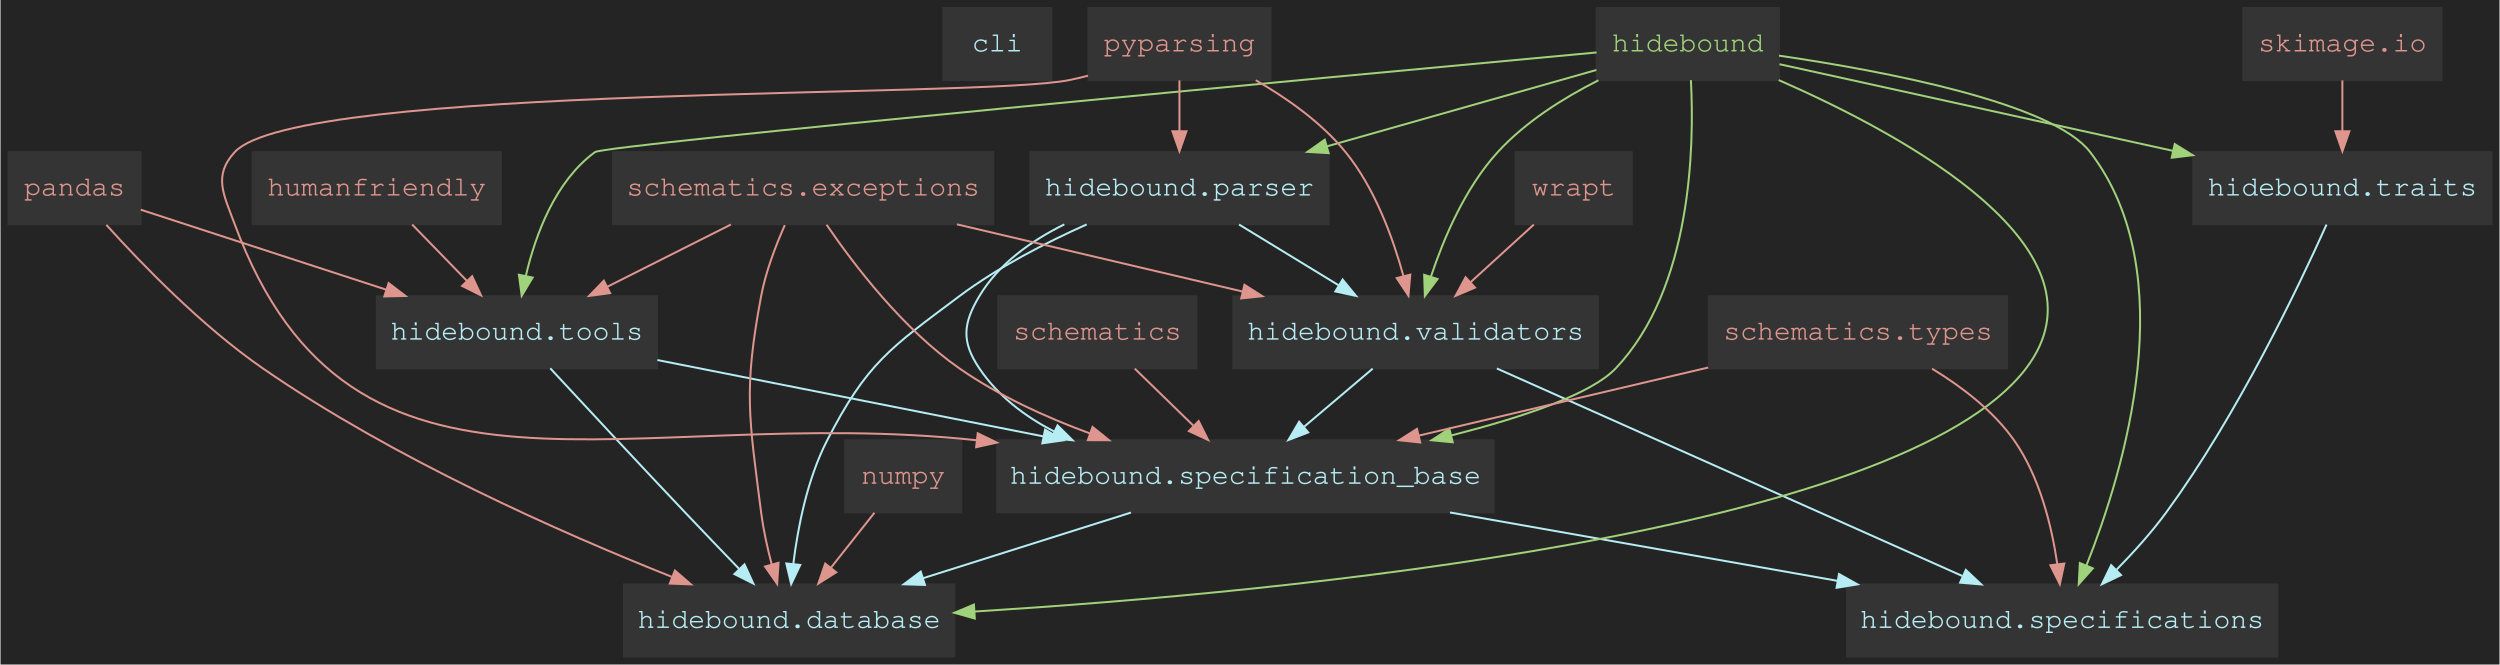
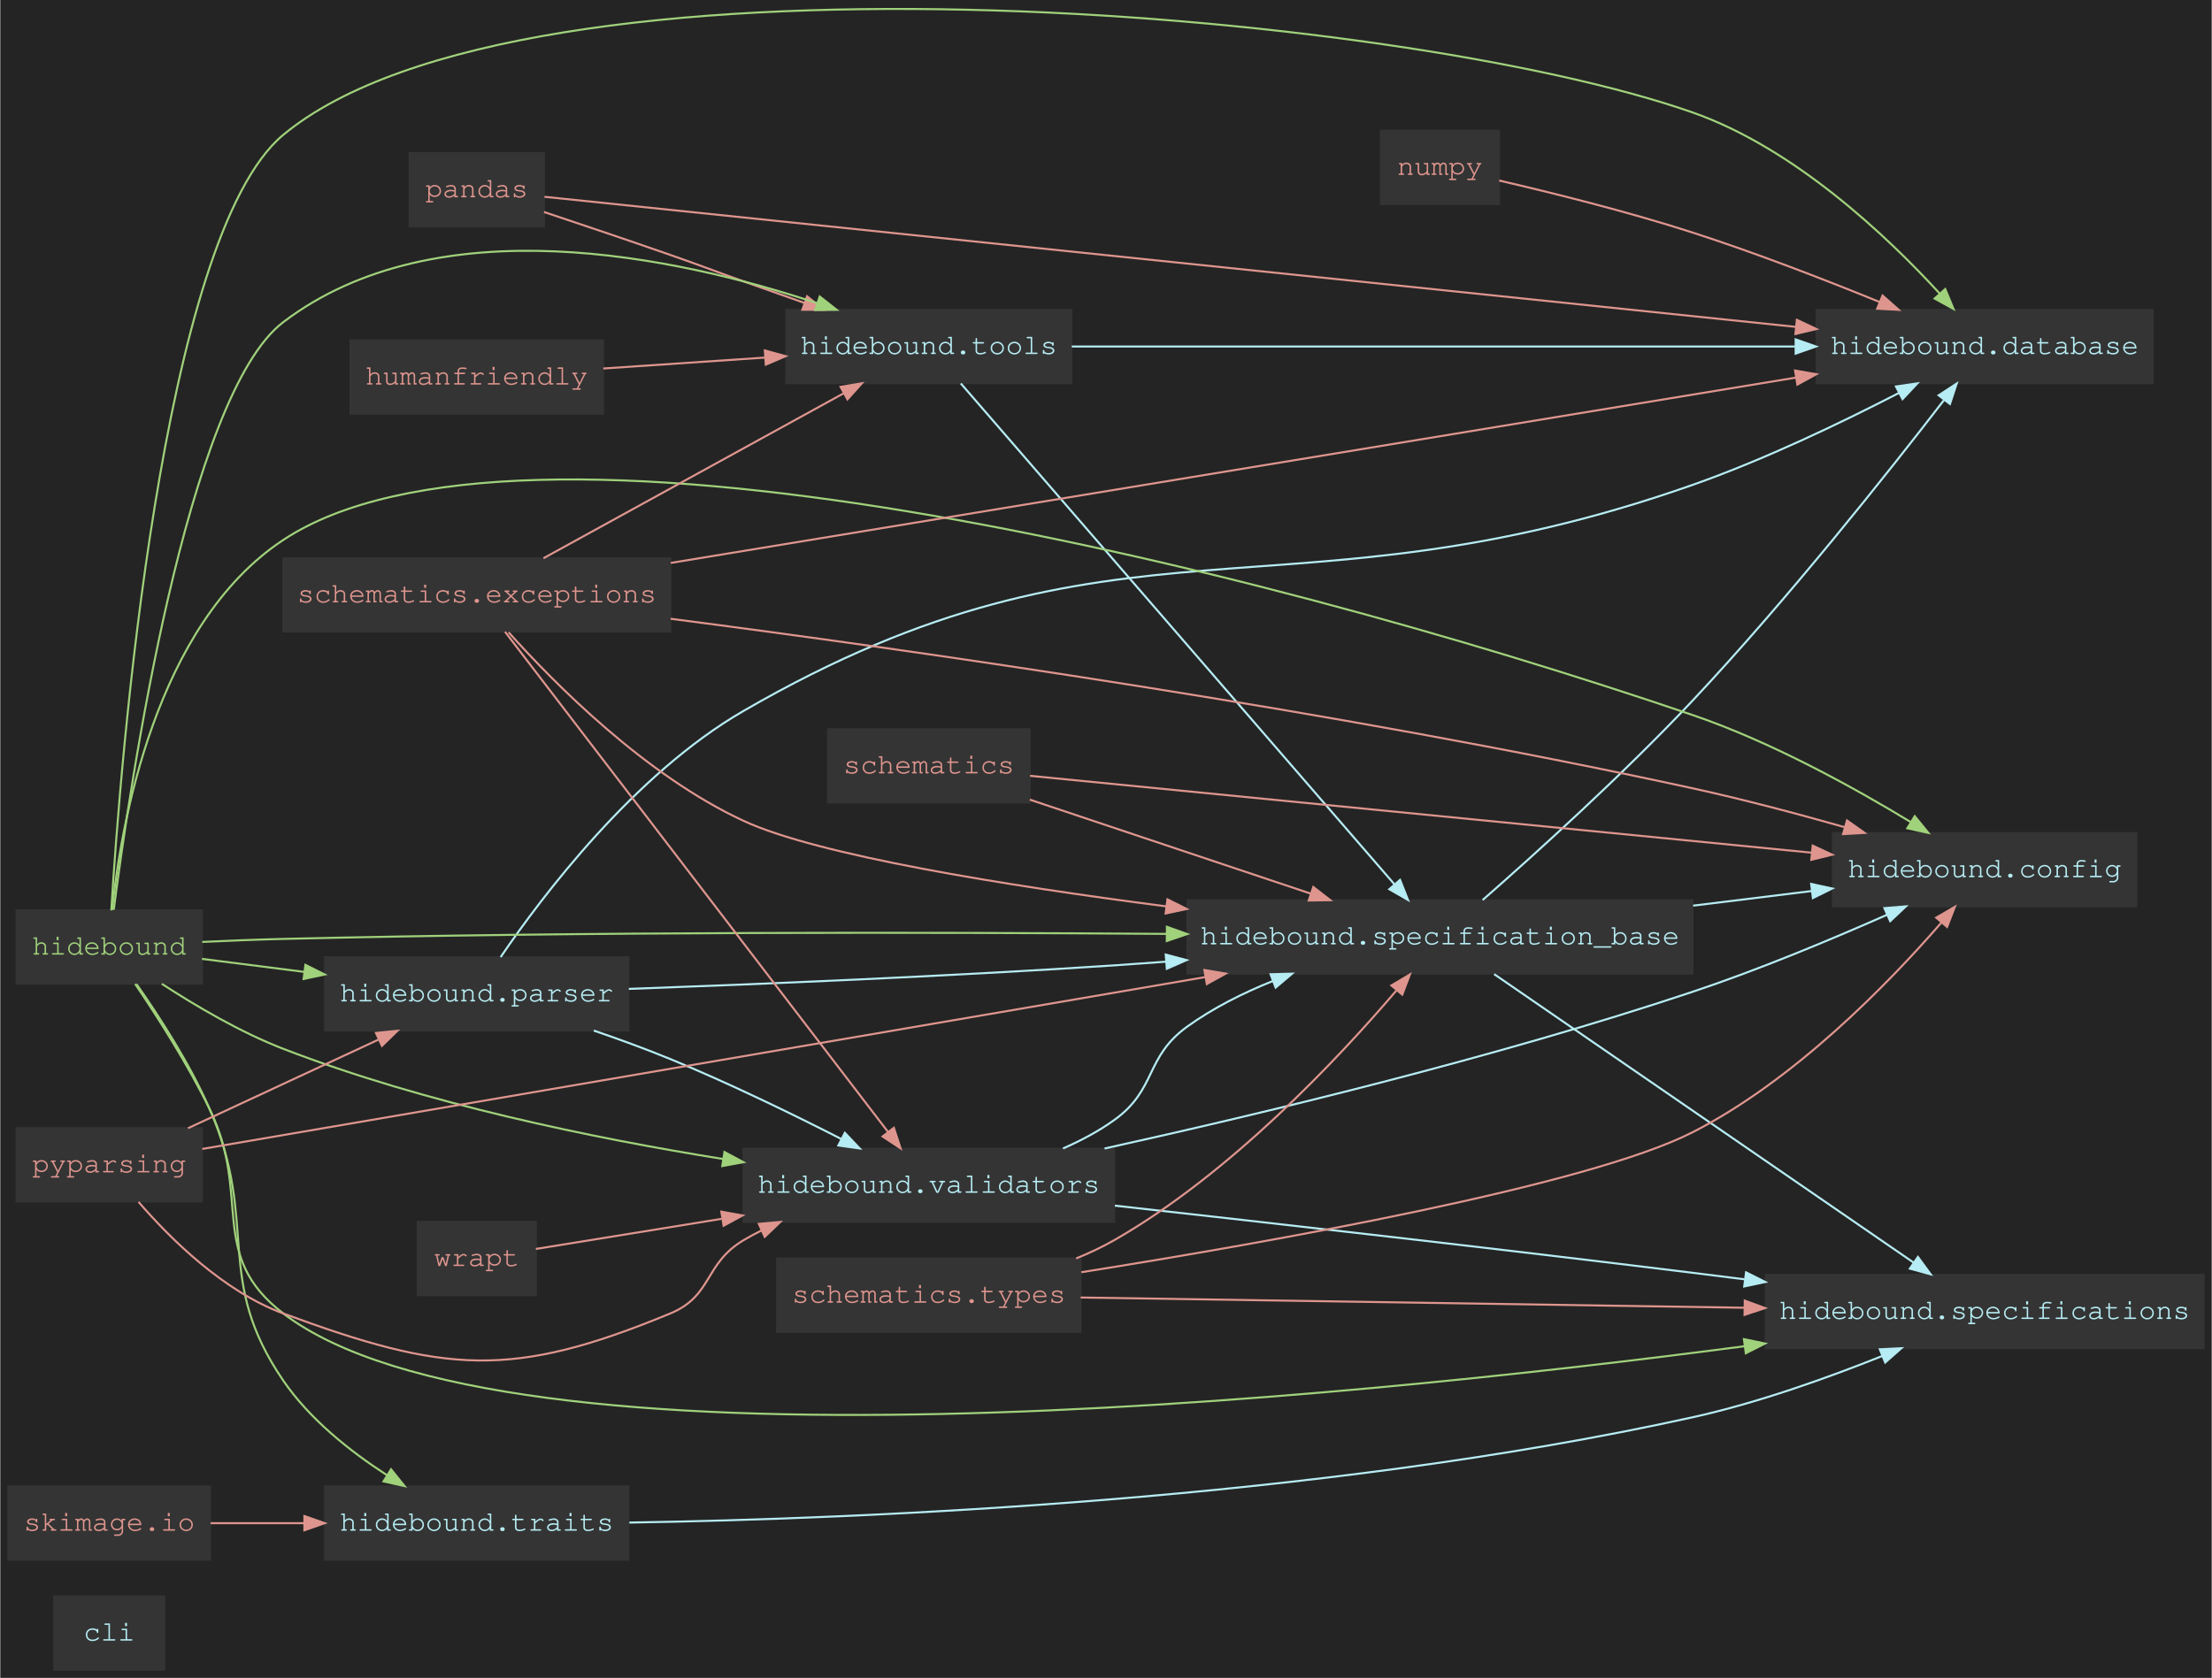
- <svg xmlns="http://www.w3.org/2000/svg" width="1249pt" height="332pt" viewBox="0.00 0.00 1248.50 332.00">
-   <g id="graph0" class="graph" transform="scale(1 1) rotate(0) translate(4 328)">
-     <polygon fill="#242424" stroke="transparent" points="-4,4 -4,-328 1244.5,-328 1244.5,4 -4,4" />
+ <svg xmlns="http://www.w3.org/2000/svg" width="1086pt" height="824pt" viewBox="0.00 0.00 1086.00 824.21">
+   <g id="graph0" class="graph" transform="scale(1 1) rotate(0) translate(4 820.2119)">
+     <polygon fill="#242424" stroke="transparent" points="-4,4 -4,-820.212 1082,-820.212 1082,4 -4,4" />
    <g id="node1" class="node">
-       <polygon fill="#343434" stroke="#343434" points="521,-324 467,-324 467,-288 521,-288 521,-324" />
-       <text text-anchor="middle" x="494" y="-302.3" font-family="Courier,monospace" font-size="14.00" fill="#b6ecf3">cli</text>
+       <polygon fill="#343434" stroke="#343434" points="76.5,-36 22.5,-36 22.5,0 76.5,0 76.5,-36" />
+       <text text-anchor="middle" x="49.5" y="-14.3" font-family="Courier,monospace" font-size="14.00" fill="#b6ecf3">cli</text>
    </g>
    <g id="node2" class="node">
-       <polygon fill="#343434" stroke="#343434" points="472.5,-36 307.5,-36 307.5,0 472.5,0 472.5,-36" />
-       <text text-anchor="middle" x="390" y="-14.3" font-family="Courier,monospace" font-size="14.00" fill="#b6ecf3">hidebound.database</text>
+       <polygon fill="#343434" stroke="#343434" points="1045,-411 896,-411 896,-375 1045,-375 1045,-411" />
+       <text text-anchor="middle" x="970.5" y="-389.3" font-family="Courier,monospace" font-size="14.00" fill="#b6ecf3">hidebound.config</text>
    </g>
    <g id="node3" class="node">
-       <polygon fill="#343434" stroke="#343434" points="659.5,-252 510.5,-252 510.5,-216 659.5,-216 659.5,-252" />
-       <text text-anchor="middle" x="585" y="-230.3" font-family="Courier,monospace" font-size="14.00" fill="#b6ecf3">hidebound.parser</text>
+       <polygon fill="#343434" stroke="#343434" points="1053,-668 888,-668 888,-632 1053,-632 1053,-668" />
+       <text text-anchor="middle" x="970.5" y="-646.3" font-family="Courier,monospace" font-size="14.00" fill="#b6ecf3">hidebound.database</text>
+     </g>
+     <g id="node4" class="node">
+       <polygon fill="#343434" stroke="#343434" points="304.5,-350 155.5,-350 155.5,-314 304.5,-314 304.5,-350" />
+       <text text-anchor="middle" x="230" y="-328.3" font-family="Courier,monospace" font-size="14.00" fill="#b6ecf3">hidebound.parser</text>
    </g>
    <g id="edge1" class="edge">
-       <path fill="none" stroke="#b6ecf3" d="M538.663,-215.883C518.142,-206.724 494.33,-194.47 475,-180 440.248,-153.985 428.853,-146.604 409,-108 399.11,-88.768 394.366,-64.698 392.092,-46.291" />
-       <polygon fill="#b6ecf3" stroke="#b6ecf3" points="395.555,-45.761 391.018,-36.186 388.595,-46.5 395.555,-45.761" />
-     </g>
-     <g id="node4" class="node">
-       <polygon fill="#343434" stroke="#343434" points="742,-108 494,-108 494,-72 742,-72 742,-108" />
-       <text text-anchor="middle" x="618" y="-86.3" font-family="Courier,monospace" font-size="14.00" fill="#b6ecf3">hidebound.specification_base</text>
+       <path fill="none" stroke="#b6ecf3" d="M241.722,-350.084C262.166,-380.094 307.324,-439.951 361,-471 545.293,-577.606 626.154,-511.364 827,-582 862.166,-594.367 900.217,-612.641 928.295,-627.131" />
+       <polygon fill="#b6ecf3" stroke="#b6ecf3" points="926.931,-630.367 937.416,-631.886 930.167,-624.16 926.931,-630.367" />
+     </g>
+     <g id="node5" class="node">
+       <polygon fill="#343434" stroke="#343434" points="827,-378 579,-378 579,-342 827,-342 827,-378" />
+       <text text-anchor="middle" x="703" y="-356.3" font-family="Courier,monospace" font-size="14.00" fill="#b6ecf3">hidebound.specification_base</text>
    </g>
    <g id="edge2" class="edge">
-       <path fill="none" stroke="#b6ecf3" d="M527.486,-215.891C510.849,-207.685 494.602,-196.098 485,-180 476.804,-166.259 476.064,-157.272 485,-144 494.221,-130.305 507.576,-120.081 522.309,-112.45" />
-       <polygon fill="#b6ecf3" stroke="#b6ecf3" points="524.101,-115.474 531.635,-108.025 521.1,-109.149 524.101,-115.474" />
+       <path fill="none" stroke="#b6ecf3" d="M304.675,-334.446C368.119,-336.738 461.586,-340.62 543,-346 551.299,-346.548 559.837,-347.159 568.444,-347.81" />
+       <polygon fill="#b6ecf3" stroke="#b6ecf3" points="568.331,-351.312 578.57,-348.592 568.869,-344.332 568.331,-351.312" />
+     </g>
+     <g id="node9" class="node">
+       <polygon fill="#343434" stroke="#343434" points="543,-256 361,-256 361,-220 543,-220 543,-256" />
+       <text text-anchor="middle" x="452" y="-234.3" font-family="Courier,monospace" font-size="14.00" fill="#b6ecf3">hidebound.validators</text>
+     </g>
+     <g id="edge3" class="edge">
+       <path fill="none" stroke="#b6ecf3" d="M287.459,-313.978C299.947,-309.692 313.006,-304.924 325,-300 353.58,-288.268 384.769,-273.078 409.087,-260.67" />
+       <polygon fill="#b6ecf3" stroke="#b6ecf3" points="410.756,-263.747 418.051,-256.063 407.557,-257.521 410.756,-263.747" />
+     </g>
+     <g id="edge4" class="edge">
+       <path fill="none" stroke="#b6ecf3" d="M827.353,-375.341C847.038,-377.769 866.996,-380.231 885.51,-382.515" />
+       <polygon fill="#b6ecf3" stroke="#b6ecf3" points="885.283,-386.014 895.636,-383.764 886.14,-379.066 885.283,-386.014" />
+     </g>
+     <g id="edge5" class="edge">
+       <path fill="none" stroke="#b6ecf3" d="M723.962,-378.111C749.265,-400.306 792.687,-439.475 827,-476 873.835,-525.856 923.574,-588.695 950.443,-623.582" />
+       <polygon fill="#b6ecf3" stroke="#b6ecf3" points="947.902,-626.02 956.766,-631.824 953.456,-621.759 947.902,-626.02" />
+     </g>
+     <g id="node6" class="node">
+       <polygon fill="#343434" stroke="#343434" points="1078,-194 863,-194 863,-158 1078,-158 1078,-194" />
+       <text text-anchor="middle" x="970.5" y="-172.3" font-family="Courier,monospace" font-size="14.00" fill="#b6ecf3">hidebound.specifications</text>
+     </g>
+     <g id="edge6" class="edge">
+       <path fill="none" stroke="#b6ecf3" d="M729.627,-341.685C778.298,-308.207 881.584,-237.161 935.729,-199.917" />
+       <polygon fill="#b6ecf3" stroke="#b6ecf3" points="937.725,-202.792 943.981,-194.241 933.758,-197.025 937.725,-202.792" />
+     </g>
+     <g id="node7" class="node">
+       <polygon fill="#343434" stroke="#343434" points="522,-668 382,-668 382,-632 522,-632 522,-668" />
+       <text text-anchor="middle" x="452" y="-646.3" font-family="Courier,monospace" font-size="14.00" fill="#b6ecf3">hidebound.tools</text>
+     </g>
+     <g id="edge7" class="edge">
+       <path fill="none" stroke="#b6ecf3" d="M522.197,-650C614.073,-650 775.37,-650 877.378,-650" />
+       <polygon fill="#b6ecf3" stroke="#b6ecf3" points="877.673,-653.5 887.673,-650 877.673,-646.5 877.673,-653.5" />
+     </g>
+     <g id="edge8" class="edge">
+       <path fill="none" stroke="#b6ecf3" d="M467.701,-631.859C510.752,-582.119 630.775,-443.447 680.735,-385.724" />
+       <polygon fill="#b6ecf3" stroke="#b6ecf3" points="683.407,-387.986 687.305,-378.134 678.114,-383.405 683.407,-387.986" />
    </g>
    <g id="node8" class="node">
-       <polygon fill="#343434" stroke="#343434" points="794,-180 612,-180 612,-144 794,-144 794,-180" />
-       <text text-anchor="middle" x="703" y="-158.3" font-family="Courier,monospace" font-size="14.00" fill="#b6ecf3">hidebound.validators</text>
-     </g>
-     <g id="edge3" class="edge">
-       <path fill="none" stroke="#b6ecf3" d="M614.776,-215.831C629.869,-206.622 648.376,-195.33 664.534,-185.471" />
-       <polygon fill="#b6ecf3" stroke="#b6ecf3" points="666.52,-188.359 673.233,-180.163 662.874,-182.384 666.52,-188.359" />
-     </g>
-     <g id="edge4" class="edge">
-       <path fill="none" stroke="#b6ecf3" d="M560.76,-71.924C529.185,-61.953 489.81,-49.519 456.829,-39.104" />
-       <polygon fill="#b6ecf3" stroke="#b6ecf3" points="457.853,-35.757 447.263,-36.083 455.745,-42.432 457.853,-35.757" />
-     </g>
-     <g id="node5" class="node">
-       <polygon fill="#343434" stroke="#343434" points="1133.5,-36 918.5,-36 918.5,0 1133.5,0 1133.5,-36" />
-       <text text-anchor="middle" x="1026" y="-14.3" font-family="Courier,monospace" font-size="14.00" fill="#b6ecf3">hidebound.specifications</text>
-     </g>
-     <g id="edge5" class="edge">
-       <path fill="none" stroke="#b6ecf3" d="M720.166,-71.971C779.082,-61.574 853.24,-48.487 913.777,-37.804" />
-       <polygon fill="#b6ecf3" stroke="#b6ecf3" points="914.516,-41.228 923.755,-36.043 913.299,-34.334 914.516,-41.228" />
-     </g>
-     <g id="node6" class="node">
-       <polygon fill="#343434" stroke="#343434" points="324,-180 184,-180 184,-144 324,-144 324,-180" />
-       <text text-anchor="middle" x="254" y="-158.3" font-family="Courier,monospace" font-size="14.00" fill="#b6ecf3">hidebound.tools</text>
-     </g>
-     <g id="edge6" class="edge">
-       <path fill="none" stroke="#b6ecf3" d="M270.652,-143.993C287.542,-125.769 314.472,-96.817 338,-72 346.815,-62.702 356.539,-52.571 365.17,-43.621" />
-       <polygon fill="#b6ecf3" stroke="#b6ecf3" points="367.69,-46.05 372.119,-36.426 362.654,-41.188 367.69,-46.05" />
-     </g>
-     <g id="edge7" class="edge">
-       <path fill="none" stroke="#b6ecf3" d="M324.183,-148.118C378.88,-137.298 455.576,-122.128 516.893,-109.999" />
-       <polygon fill="#b6ecf3" stroke="#b6ecf3" points="517.853,-113.377 526.984,-108.003 516.495,-106.51 517.853,-113.377" />
-     </g>
-     <g id="node7" class="node">
-       <polygon fill="#343434" stroke="#343434" points="1240.5,-252 1091.5,-252 1091.5,-216 1240.5,-216 1240.5,-252" />
-       <text text-anchor="middle" x="1166" y="-230.3" font-family="Courier,monospace" font-size="14.00" fill="#b6ecf3">hidebound.traits</text>
-     </g>
-     <g id="edge8" class="edge">
-       <path fill="none" stroke="#b6ecf3" d="M1158.086,-215.81C1144.182,-184.815 1113.457,-120.418 1078,-72 1070.685,-62.011 1061.625,-51.988 1053.128,-43.337" />
-       <polygon fill="#b6ecf3" stroke="#b6ecf3" points="1055.426,-40.686 1045.864,-36.123 1050.493,-45.653 1055.426,-40.686" />
+       <polygon fill="#343434" stroke="#343434" points="304.5,-90 155.5,-90 155.5,-54 304.5,-54 304.5,-90" />
+       <text text-anchor="middle" x="230" y="-68.3" font-family="Courier,monospace" font-size="14.00" fill="#b6ecf3">hidebound.traits</text>
    </g>
    <g id="edge9" class="edge">
-       <path fill="none" stroke="#b6ecf3" d="M681.551,-143.831C671.182,-135.048 658.577,-124.371 647.335,-114.849" />
-       <polygon fill="#b6ecf3" stroke="#b6ecf3" points="649.335,-111.956 639.442,-108.163 644.811,-117.297 649.335,-111.956" />
+       <path fill="none" stroke="#b6ecf3" d="M304.933,-72.299C418.977,-74.145 642.356,-83.24 827,-124 858.826,-131.026 893.196,-143.304 920.318,-154.166" />
+       <polygon fill="#b6ecf3" stroke="#b6ecf3" points="919.011,-157.413 929.593,-157.938 921.649,-150.929 919.011,-157.413" />
    </g>
    <g id="edge10" class="edge">
-       <path fill="none" stroke="#b6ecf3" d="M743.581,-143.908C802.647,-117.575 912.205,-68.732 976.116,-40.239" />
-       <polygon fill="#b6ecf3" stroke="#b6ecf3" points="977.877,-43.286 985.585,-36.018 975.026,-36.893 977.877,-43.286" />
-     </g>
-     <g id="node9" class="node">
-       <polygon fill="#343434" stroke="#343434" points="476,-108 418,-108 418,-72 476,-72 476,-108" />
-       <text text-anchor="middle" x="447" y="-86.3" font-family="Courier,monospace" font-size="14.00" fill="#de958e">numpy</text>
+       <path fill="none" stroke="#b6ecf3" d="M538.306,-256.048C614.993,-272.984 729.687,-300.528 827,-333 859.422,-343.819 894.864,-358.607 922.413,-370.795" />
+       <polygon fill="#b6ecf3" stroke="#b6ecf3" points="921.253,-374.11 931.811,-374.987 924.104,-367.717 921.253,-374.11" />
    </g>
    <g id="edge11" class="edge">
-       <path fill="none" stroke="#de958e" d="M432.616,-71.831C426.051,-63.539 418.149,-53.557 410.942,-44.453" />
-       <polygon fill="#de958e" stroke="#de958e" points="413.528,-42.081 404.577,-36.413 408.04,-46.426 413.528,-42.081" />
+       <path fill="none" stroke="#b6ecf3" d="M517.89,-256.064C526.74,-259.925 535.381,-264.532 543,-270 564.092,-285.136 557.929,-300.834 579,-316 591.547,-325.031 606.126,-332.362 620.786,-338.261" />
+       <polygon fill="#b6ecf3" stroke="#b6ecf3" points="619.82,-341.638 630.41,-341.934 622.316,-335.098 619.82,-341.638" />
+     </g>
+     <g id="edge12" class="edge">
+       <path fill="none" stroke="#b6ecf3" d="M543.367,-227.975C619.332,-219.531 730.258,-206.95 827,-195 835.336,-193.97 843.941,-192.886 852.603,-191.778" />
+       <polygon fill="#b6ecf3" stroke="#b6ecf3" points="853.313,-195.215 862.785,-190.469 852.42,-188.273 853.313,-195.215" />
    </g>
    <g id="node10" class="node">
-       <polygon fill="#343434" stroke="#343434" points="246,-252 122,-252 122,-216 246,-216 246,-252" />
-       <text text-anchor="middle" x="184" y="-230.3" font-family="Courier,monospace" font-size="14.00" fill="#de958e">humanfriendly</text>
-     </g>
-     <g id="edge12" class="edge">
-       <path fill="none" stroke="#de958e" d="M201.664,-215.831C209.973,-207.285 220.026,-196.944 229.092,-187.62" />
-       <polygon fill="#de958e" stroke="#de958e" points="231.637,-190.023 236.098,-180.413 226.618,-185.143 231.637,-190.023" />
+       <polygon fill="#343434" stroke="#343434" points="732,-756 674,-756 674,-720 732,-720 732,-756" />
+       <text text-anchor="middle" x="703" y="-734.3" font-family="Courier,monospace" font-size="14.00" fill="#de958e">numpy</text>
+     </g>
+     <g id="edge13" class="edge">
+       <path fill="none" stroke="#de958e" d="M732.094,-731.53C757.403,-725.657 794.946,-716.349 827,-706 857.961,-696.004 891.902,-682.861 919,-671.821" />
+       <polygon fill="#de958e" stroke="#de958e" points="920.36,-675.046 928.283,-668.012 917.703,-668.57 920.36,-675.046" />
    </g>
    <g id="node11" class="node">
-       <polygon fill="#343434" stroke="#343434" points="884.5,-324 793.5,-324 793.5,-288 884.5,-288 884.5,-324" />
-       <text text-anchor="middle" x="839" y="-302.3" font-family="Courier,monospace" font-size="14.00" fill="#a0d17b">hidebound</text>
-     </g>
-     <g id="edge13" class="edge">
-       <path fill="none" stroke="#a0d17b" d="M884.404,-287.991C948.422,-259.954 1052.697,-202.94 1008,-144 945.563,-61.668 639.298,-32.249 482.655,-22.473" />
-       <polygon fill="#a0d17b" stroke="#a0d17b" points="482.753,-18.973 472.558,-21.857 482.326,-25.96 482.753,-18.973" />
+       <polygon fill="#343434" stroke="#343434" points="292,-653 168,-653 168,-617 292,-617 292,-653" />
+       <text text-anchor="middle" x="230" y="-631.3" font-family="Courier,monospace" font-size="14.00" fill="#de958e">humanfriendly</text>
    </g>
    <g id="edge14" class="edge">
-       <path fill="none" stroke="#a0d17b" d="M793.297,-293.045C755.851,-282.43 702.138,-267.205 658.636,-254.873" />
-       <polygon fill="#a0d17b" stroke="#a0d17b" points="659.528,-251.488 648.953,-252.128 657.619,-258.223 659.528,-251.488" />
+       <path fill="none" stroke="#de958e" d="M292.135,-639.198C316.708,-640.859 345.273,-642.789 371.402,-644.554" />
+       <polygon fill="#de958e" stroke="#de958e" points="371.451,-648.065 381.664,-645.248 371.923,-641.081 371.451,-648.065" />
+     </g>
+     <g id="node12" class="node">
+       <polygon fill="#343434" stroke="#343434" points="263,-745 197,-745 197,-709 263,-709 263,-745" />
+       <text text-anchor="middle" x="230" y="-723.3" font-family="Courier,monospace" font-size="14.00" fill="#de958e">pandas</text>
    </g>
    <g id="edge15" class="edge">
-       <path fill="none" stroke="#a0d17b" d="M840.529,-287.952C842.285,-254.816 840.983,-184.017 803,-144 790.736,-131.079 756.664,-119.564 721.049,-110.521" />
-       <polygon fill="#a0d17b" stroke="#a0d17b" points="721.527,-107.034 710.98,-108.037 719.85,-113.83 721.527,-107.034" />
+       <path fill="none" stroke="#de958e" d="M263.256,-723.542C370.76,-712.363 711.543,-676.927 877.663,-659.654" />
+       <polygon fill="#de958e" stroke="#de958e" points="878.28,-663.108 887.864,-658.593 877.556,-656.146 878.28,-663.108" />
    </g>
    <g id="edge16" class="edge">
-       <path fill="none" stroke="#a0d17b" d="M884.545,-300.202C937.834,-292.374 1021.201,-276.516 1040,-252 1086.702,-191.095 1056.999,-92.937 1038.117,-45.464" />
-       <polygon fill="#a0d17b" stroke="#a0d17b" points="1041.322,-44.054 1034.283,-36.135 1034.847,-46.715 1041.322,-44.054" />
+       <path fill="none" stroke="#de958e" d="M263.034,-716.068C281.329,-709.964 304.46,-702.167 325,-695 341.062,-689.396 344.976,-687.711 361,-682 370.683,-678.549 380.955,-674.913 390.976,-671.38" />
+       <polygon fill="#de958e" stroke="#de958e" points="392.21,-674.656 400.479,-668.033 389.884,-668.053 392.21,-674.656" />
+     </g>
+     <g id="node13" class="node">
+       <polygon fill="#343434" stroke="#343434" points="95,-373 4,-373 4,-337 95,-337 95,-373" />
+       <text text-anchor="middle" x="49.5" y="-351.3" font-family="Courier,monospace" font-size="14.00" fill="#a0d17b">hidebound</text>
    </g>
    <g id="edge17" class="edge">
-       <path fill="none" stroke="#a0d17b" d="M793.403,-301.796C663.093,-289.742 298.056,-255.688 293,-252 273.11,-237.491 263.247,-210.666 258.429,-190.062" />
-       <polygon fill="#a0d17b" stroke="#a0d17b" points="261.851,-189.324 256.396,-180.242 254.996,-190.744 261.851,-189.324" />
+       <path fill="none" stroke="#a0d17b" d="M50.903,-373.244C55.155,-414.234 71.811,-513.292 135,-555 250.791,-631.428 604.087,-544.946 827,-469 865.407,-455.915 905.985,-433.521 934.154,-416.422" />
+       <polygon fill="#a0d17b" stroke="#a0d17b" points="936.162,-419.296 942.845,-411.074 932.494,-413.334 936.162,-419.296" />
    </g>
    <g id="edge18" class="edge">
-       <path fill="none" stroke="#a0d17b" d="M884.812,-295.913C935.617,-284.727 1018.672,-266.439 1081.374,-252.633" />
-       <polygon fill="#a0d17b" stroke="#a0d17b" points="1082.241,-256.026 1091.255,-250.458 1080.736,-249.19 1082.241,-256.026" />
+       <path fill="none" stroke="#a0d17b" d="M50.508,-373.014C54.893,-444.161 74.873,-704.149 135,-754 253.396,-852.163 681.894,-815.97 827,-765 877.111,-747.398 922.692,-704.109 948.47,-675.952" />
+       <polygon fill="#a0d17b" stroke="#a0d17b" points="951.132,-678.226 955.203,-668.445 945.92,-673.552 951.132,-678.226" />
    </g>
    <g id="edge19" class="edge">
-       <path fill="none" stroke="#a0d17b" d="M794.321,-287.885C776.894,-279.094 757.826,-267.121 744,-252 727.795,-234.277 717.059,-209.056 710.653,-189.82" />
-       <polygon fill="#a0d17b" stroke="#a0d17b" points="713.94,-188.604 707.612,-180.106 707.26,-190.695 713.94,-188.604" />
-     </g>
-     <g id="node12" class="node">
-       <polygon fill="#343434" stroke="#343434" points="66,-252 0,-252 0,-216 66,-216 66,-252" />
-       <text text-anchor="middle" x="33" y="-230.3" font-family="Courier,monospace" font-size="14.00" fill="#de958e">pandas</text>
+       <path fill="none" stroke="#a0d17b" d="M95.048,-349.196C110.326,-347.249 127.89,-345.011 145.187,-342.807" />
+       <polygon fill="#a0d17b" stroke="#a0d17b" points="145.844,-346.252 155.322,-341.516 144.959,-339.308 145.844,-346.252" />
    </g>
    <g id="edge20" class="edge">
-       <path fill="none" stroke="#de958e" d="M48.888,-215.652C66.521,-196.088 96.528,-165.081 127,-144 192.202,-98.892 276.046,-61.822 331.327,-39.835" />
-       <polygon fill="#de958e" stroke="#de958e" points="332.944,-42.961 340.966,-36.04 330.379,-36.447 332.944,-42.961" />
+       <path fill="none" stroke="#a0d17b" d="M95.19,-357.518C108.061,-358.124 122.076,-358.687 135,-359 283.326,-362.598 453.503,-362.312 568.61,-361.465" />
+       <polygon fill="#a0d17b" stroke="#a0d17b" points="568.907,-364.963 578.88,-361.387 568.854,-357.963 568.907,-364.963" />
    </g>
    <g id="edge21" class="edge">
-       <path fill="none" stroke="#de958e" d="M66.086,-223.221C98.346,-212.711 148.297,-196.437 188.591,-183.31" />
-       <polygon fill="#de958e" stroke="#de958e" points="189.922,-186.557 198.346,-180.132 187.754,-179.901 189.922,-186.557" />
-     </g>
-     <g id="node13" class="node">
-       <polygon fill="#343434" stroke="#343434" points="593.5,-180 494.5,-180 494.5,-144 593.5,-144 593.5,-180" />
-       <text text-anchor="middle" x="544" y="-158.3" font-family="Courier,monospace" font-size="14.00" fill="#de958e">schematics</text>
+       <path fill="none" stroke="#a0d17b" d="M62.239,-336.874C72.982,-321.051 88.277,-297.209 99,-275 119.539,-232.462 97.463,-203.676 135,-175 244.173,-91.599 649.238,-132.171 852.53,-158.912" />
+       <polygon fill="#a0d17b" stroke="#a0d17b" points="852.278,-162.409 862.651,-160.254 853.198,-155.47 852.278,-162.409" />
    </g>
    <g id="edge22" class="edge">
-       <path fill="none" stroke="#de958e" d="M562.673,-143.831C571.525,-135.219 582.249,-124.785 591.889,-115.405" />
-       <polygon fill="#de958e" stroke="#de958e" points="594.606,-117.645 599.333,-108.163 589.725,-112.628 594.606,-117.645" />
+       <path fill="none" stroke="#a0d17b" d="M51.732,-373.333C59.523,-433.938 87.637,-626.025 135,-662 210.661,-719.469 328.306,-694.033 396.99,-671.331" />
+       <polygon fill="#a0d17b" stroke="#a0d17b" points="398.416,-674.543 406.758,-668.012 396.163,-667.916 398.416,-674.543" />
+     </g>
+     <g id="edge23" class="edge">
+       <path fill="none" stroke="#a0d17b" d="M62.918,-336.771C73.933,-321.079 89.252,-297.476 99,-275 123.366,-218.818 100.419,-192.54 135,-142 147.924,-123.111 167.661,-107.377 185.802,-95.642" />
+       <polygon fill="#a0d17b" stroke="#a0d17b" points="187.9,-98.459 194.543,-90.206 184.203,-92.515 187.9,-98.459" />
+     </g>
+     <g id="edge24" class="edge">
+       <path fill="none" stroke="#a0d17b" d="M75.344,-336.93C91.757,-326.219 113.827,-313.181 135,-305 204.727,-278.057 287.485,-261.032 350.955,-250.889" />
+       <polygon fill="#a0d17b" stroke="#a0d17b" points="351.634,-254.325 360.971,-249.319 350.55,-247.41 351.634,-254.325" />
    </g>
    <g id="node14" class="node">
-       <polygon fill="#343434" stroke="#343434" points="492,-252 302,-252 302,-216 492,-216 492,-252" />
-       <text text-anchor="middle" x="397" y="-230.3" font-family="Courier,monospace" font-size="14.00" fill="#de958e">schematics.exceptions</text>
-     </g>
-     <g id="edge23" class="edge">
-       <path fill="none" stroke="#de958e" d="M387.842,-215.513C383.299,-205.312 378.3,-192.259 376,-180 367.149,-132.823 369.928,-119.614 376,-72 377.085,-63.489 379.096,-54.401 381.262,-46.156" />
-       <polygon fill="#de958e" stroke="#de958e" points="384.704,-46.841 384.03,-36.268 377.964,-44.954 384.704,-46.841" />
-     </g>
-     <g id="edge24" class="edge">
-       <path fill="none" stroke="#de958e" d="M408.704,-215.729C422.407,-195.646 446.845,-163.631 475,-144 494.619,-130.321 518.147,-119.58 540.401,-111.405" />
-       <polygon fill="#de958e" stroke="#de958e" points="541.589,-114.697 549.845,-108.057 539.251,-108.099 541.589,-114.697" />
+       <polygon fill="#343434" stroke="#343434" points="501.5,-462 402.5,-462 402.5,-426 501.5,-426 501.5,-462" />
+       <text text-anchor="middle" x="452" y="-440.3" font-family="Courier,monospace" font-size="14.00" fill="#de958e">schematics</text>
    </g>
    <g id="edge25" class="edge">
-       <path fill="none" stroke="#de958e" d="M360.915,-215.831C342.201,-206.409 319.157,-194.806 299.26,-184.788" />
-       <polygon fill="#de958e" stroke="#de958e" points="300.579,-181.534 290.073,-180.163 297.431,-187.786 300.579,-181.534" />
+       <path fill="none" stroke="#de958e" d="M501.716,-439.11C590.325,-430.394 776.478,-412.084 885.662,-401.345" />
+       <polygon fill="#de958e" stroke="#de958e" points="886.048,-404.824 895.657,-400.362 885.363,-397.857 886.048,-404.824" />
    </g>
    <g id="edge26" class="edge">
-       <path fill="none" stroke="#de958e" d="M473.822,-215.924C517.191,-205.72 571.524,-192.935 616.401,-182.376" />
-       <polygon fill="#de958e" stroke="#de958e" points="617.48,-185.718 626.412,-180.021 615.876,-178.904 617.48,-185.718" />
+       <path fill="none" stroke="#de958e" d="M501.589,-427.404C541.088,-414.186 596.655,-395.589 639.422,-381.277" />
+       <polygon fill="#de958e" stroke="#de958e" points="640.796,-384.508 649.169,-378.015 638.575,-377.87 640.796,-384.508" />
    </g>
    <g id="node15" class="node">
-       <polygon fill="#343434" stroke="#343434" points="630.5,-324 539.5,-324 539.5,-288 630.5,-288 630.5,-324" />
-       <text text-anchor="middle" x="585" y="-302.3" font-family="Courier,monospace" font-size="14.00" fill="#de958e">pyparsing</text>
+       <polygon fill="#343434" stroke="#343434" points="526.5,-202 377.5,-202 377.5,-166 526.5,-166 526.5,-202" />
+       <text text-anchor="middle" x="452" y="-180.3" font-family="Courier,monospace" font-size="14.00" fill="#de958e">schematics.types</text>
    </g>
    <g id="edge27" class="edge">
-       <path fill="none" stroke="#de958e" d="M585,-287.831C585,-280.131 585,-270.974 585,-262.417" />
-       <polygon fill="#de958e" stroke="#de958e" points="588.5,-262.413 585,-252.413 581.5,-262.413 588.5,-262.413" />
+       <path fill="none" stroke="#de958e" d="M526.893,-195.273C620.701,-210.199 775.396,-237.709 827,-264 877.202,-289.577 923.379,-337.227 949.151,-366.906" />
+       <polygon fill="#de958e" stroke="#de958e" points="946.709,-369.437 955.865,-374.768 952.032,-364.891 946.709,-369.437" />
    </g>
    <g id="edge28" class="edge">
-       <path fill="none" stroke="#de958e" d="M539.296,-290.17C536.171,-289.358 533.052,-288.622 530,-288 484.433,-278.706 144.439,-286.269 113,-252 102.184,-240.21 107.432,-231 113,-216 171.803,-57.597 308.97,-126.778 483.808,-108.048" />
-       <polygon fill="#de958e" stroke="#de958e" points="484.236,-111.522 493.764,-106.889 483.426,-104.569 484.236,-111.522" />
+       <path fill="none" stroke="#de958e" d="M524.332,-202.051C530.812,-204.677 537.134,-207.648 543,-211 600.118,-243.637 653.231,-300.375 681.583,-333.622" />
+       <polygon fill="#de958e" stroke="#de958e" points="679.129,-336.142 688.245,-341.54 684.485,-331.635 679.129,-336.142" />
    </g>
    <g id="edge29" class="edge">
-       <path fill="none" stroke="#de958e" d="M623.136,-287.905C638.762,-278.927 655.965,-266.808 668,-252 682.631,-233.997 691.671,-209.161 696.89,-190.139" />
-       <polygon fill="#de958e" stroke="#de958e" points="700.332,-190.804 699.407,-180.249 693.548,-189.077 700.332,-190.804" />
+       <path fill="none" stroke="#de958e" d="M526.564,-182.85C611.771,-181.535 752.34,-179.366 852.466,-177.821" />
+       <polygon fill="#de958e" stroke="#de958e" points="852.69,-181.318 862.635,-177.664 852.582,-174.319 852.69,-181.318" />
    </g>
    <g id="node16" class="node">
-       <polygon fill="#343434" stroke="#343434" points="998.5,-180 849.5,-180 849.5,-144 998.5,-144 998.5,-180" />
-       <text text-anchor="middle" x="924" y="-158.3" font-family="Courier,monospace" font-size="14.00" fill="#de958e">schematics.types</text>
+       <polygon fill="#343434" stroke="#343434" points="325,-546 135,-546 135,-510 325,-510 325,-546" />
+       <text text-anchor="middle" x="230" y="-524.3" font-family="Courier,monospace" font-size="14.00" fill="#de958e">schematics.exceptions</text>
    </g>
    <g id="edge30" class="edge">
-       <path fill="none" stroke="#de958e" d="M849.144,-144.387C805.461,-134.109 750.162,-121.097 704.606,-110.378" />
-       <polygon fill="#de958e" stroke="#de958e" points="705.279,-106.941 694.743,-108.057 703.676,-113.755 705.279,-106.941" />
+       <path fill="none" stroke="#de958e" d="M325.233,-516.256C443.586,-500.879 651.405,-471.314 827,-433 851.542,-427.645 878.117,-420.596 901.65,-413.909" />
+       <polygon fill="#de958e" stroke="#de958e" points="902.889,-417.195 911.535,-411.071 900.957,-410.466 902.889,-417.195" />
    </g>
    <g id="edge31" class="edge">
-       <path fill="none" stroke="#de958e" d="M961.003,-143.802C975.711,-134.873 991.578,-122.819 1002,-108 1014.813,-89.781 1020.786,-65.115 1023.57,-46.212" />
-       <polygon fill="#de958e" stroke="#de958e" points="1027.065,-46.47 1024.84,-36.111 1020.12,-45.596 1027.065,-46.47" />
+       <path fill="none" stroke="#de958e" d="M325.291,-543.7C468.245,-567.252 736.481,-611.445 877.865,-634.738" />
+       <polygon fill="#de958e" stroke="#de958e" points="877.386,-638.206 887.822,-636.378 878.524,-631.299 877.386,-638.206" />
+     </g>
+     <g id="edge32" class="edge">
+       <path fill="none" stroke="#de958e" d="M245.666,-509.58C268.331,-484.262 312.859,-439.315 361,-417 397.53,-400.067 489.274,-385.266 568.551,-374.993" />
+       <polygon fill="#de958e" stroke="#de958e" points="569.175,-378.442 578.649,-373.7 568.285,-371.498 569.175,-378.442" />
+     </g>
+     <g id="edge33" class="edge">
+       <path fill="none" stroke="#de958e" d="M262.757,-546.001C301.86,-567.491 367.323,-603.466 410.082,-626.964" />
+       <polygon fill="#de958e" stroke="#de958e" points="408.659,-630.176 419.109,-631.925 412.031,-624.041 408.659,-630.176" />
+     </g>
+     <g id="edge34" class="edge">
+       <path fill="none" stroke="#de958e" d="M243.887,-509.859C281.887,-460.22 387.686,-322.014 432.036,-264.079" />
+       <polygon fill="#de958e" stroke="#de958e" points="434.819,-266.202 438.118,-256.134 429.26,-261.947 434.819,-266.202" />
    </g>
    <g id="node17" class="node">
-       <polygon fill="#343434" stroke="#343434" points="811,-252 753,-252 753,-216 811,-216 811,-252" />
-       <text text-anchor="middle" x="782" y="-230.3" font-family="Courier,monospace" font-size="14.00" fill="#de958e">wrapt</text>
-     </g>
-     <g id="edge32" class="edge">
-       <path fill="none" stroke="#de958e" d="M762.065,-215.831C752.522,-207.134 740.94,-196.578 730.569,-187.126" />
-       <polygon fill="#de958e" stroke="#de958e" points="732.677,-184.312 722.929,-180.163 727.962,-189.486 732.677,-184.312" />
+       <polygon fill="#343434" stroke="#343434" points="95,-266 4,-266 4,-230 95,-230 95,-266" />
+       <text text-anchor="middle" x="49.5" y="-244.3" font-family="Courier,monospace" font-size="14.00" fill="#de958e">pyparsing</text>
+     </g>
+     <g id="edge35" class="edge">
+       <path fill="none" stroke="#de958e" d="M88.222,-266.02C115.609,-278.765 152.517,-295.941 181.81,-309.574" />
+       <polygon fill="#de958e" stroke="#de958e" points="180.488,-312.819 191.031,-313.865 183.442,-306.473 180.488,-312.819" />
+     </g>
+     <g id="edge36" class="edge">
+       <path fill="none" stroke="#de958e" d="M95.193,-255.831C196.324,-273.163 441.671,-315.212 587.857,-340.266" />
+       <polygon fill="#de958e" stroke="#de958e" points="587.327,-343.726 597.774,-341.966 588.509,-336.827 587.327,-343.726" />
+     </g>
+     <g id="edge37" class="edge">
+       <path fill="none" stroke="#de958e" d="M63.904,-229.795C79.301,-211.944 105.517,-185.874 135,-175 214.227,-145.779 246.983,-142.685 325,-175 345.905,-183.659 341.557,-199.426 361,-211 363.832,-212.686 366.777,-214.273 369.8,-215.767" />
+       <polygon fill="#de958e" stroke="#de958e" points="368.515,-219.027 379.068,-219.972 371.408,-212.653 368.515,-219.027" />
    </g>
    <g id="node18" class="node">
-       <polygon fill="#343434" stroke="#343434" points="1215.5,-324 1116.5,-324 1116.5,-288 1215.5,-288 1215.5,-324" />
-       <text text-anchor="middle" x="1166" y="-302.3" font-family="Courier,monospace" font-size="14.00" fill="#de958e">skimage.io</text>
-     </g>
-     <g id="edge33" class="edge">
-       <path fill="none" stroke="#de958e" d="M1166,-287.831C1166,-280.131 1166,-270.974 1166,-262.417" />
-       <polygon fill="#de958e" stroke="#de958e" points="1169.5,-262.413 1166,-252.413 1162.5,-262.413 1169.5,-262.413" />
+       <polygon fill="#343434" stroke="#343434" points="259,-220 201,-220 201,-184 259,-184 259,-220" />
+       <text text-anchor="middle" x="230" y="-198.3" font-family="Courier,monospace" font-size="14.00" fill="#de958e">wrapt</text>
+     </g>
+     <g id="edge38" class="edge">
+       <path fill="none" stroke="#de958e" d="M259.023,-206.706C282.455,-210.506 316.901,-216.092 350.229,-221.497" />
+       <polygon fill="#de958e" stroke="#de958e" points="350.091,-225.02 360.523,-223.166 351.212,-218.11 350.091,-225.02" />
+     </g>
+     <g id="node19" class="node">
+       <polygon fill="#343434" stroke="#343434" points="99,-90 0,-90 0,-54 99,-54 99,-90" />
+       <text text-anchor="middle" x="49.5" y="-68.3" font-family="Courier,monospace" font-size="14.00" fill="#de958e">skimage.io</text>
+     </g>
+     <g id="edge39" class="edge">
+       <path fill="none" stroke="#de958e" d="M99.3,-72C113.51,-72 129.406,-72 145.087,-72" />
+       <polygon fill="#de958e" stroke="#de958e" points="145.34,-75.5 155.34,-72 145.34,-68.5 145.34,-75.5" />
    </g>
  </g>
</svg>
